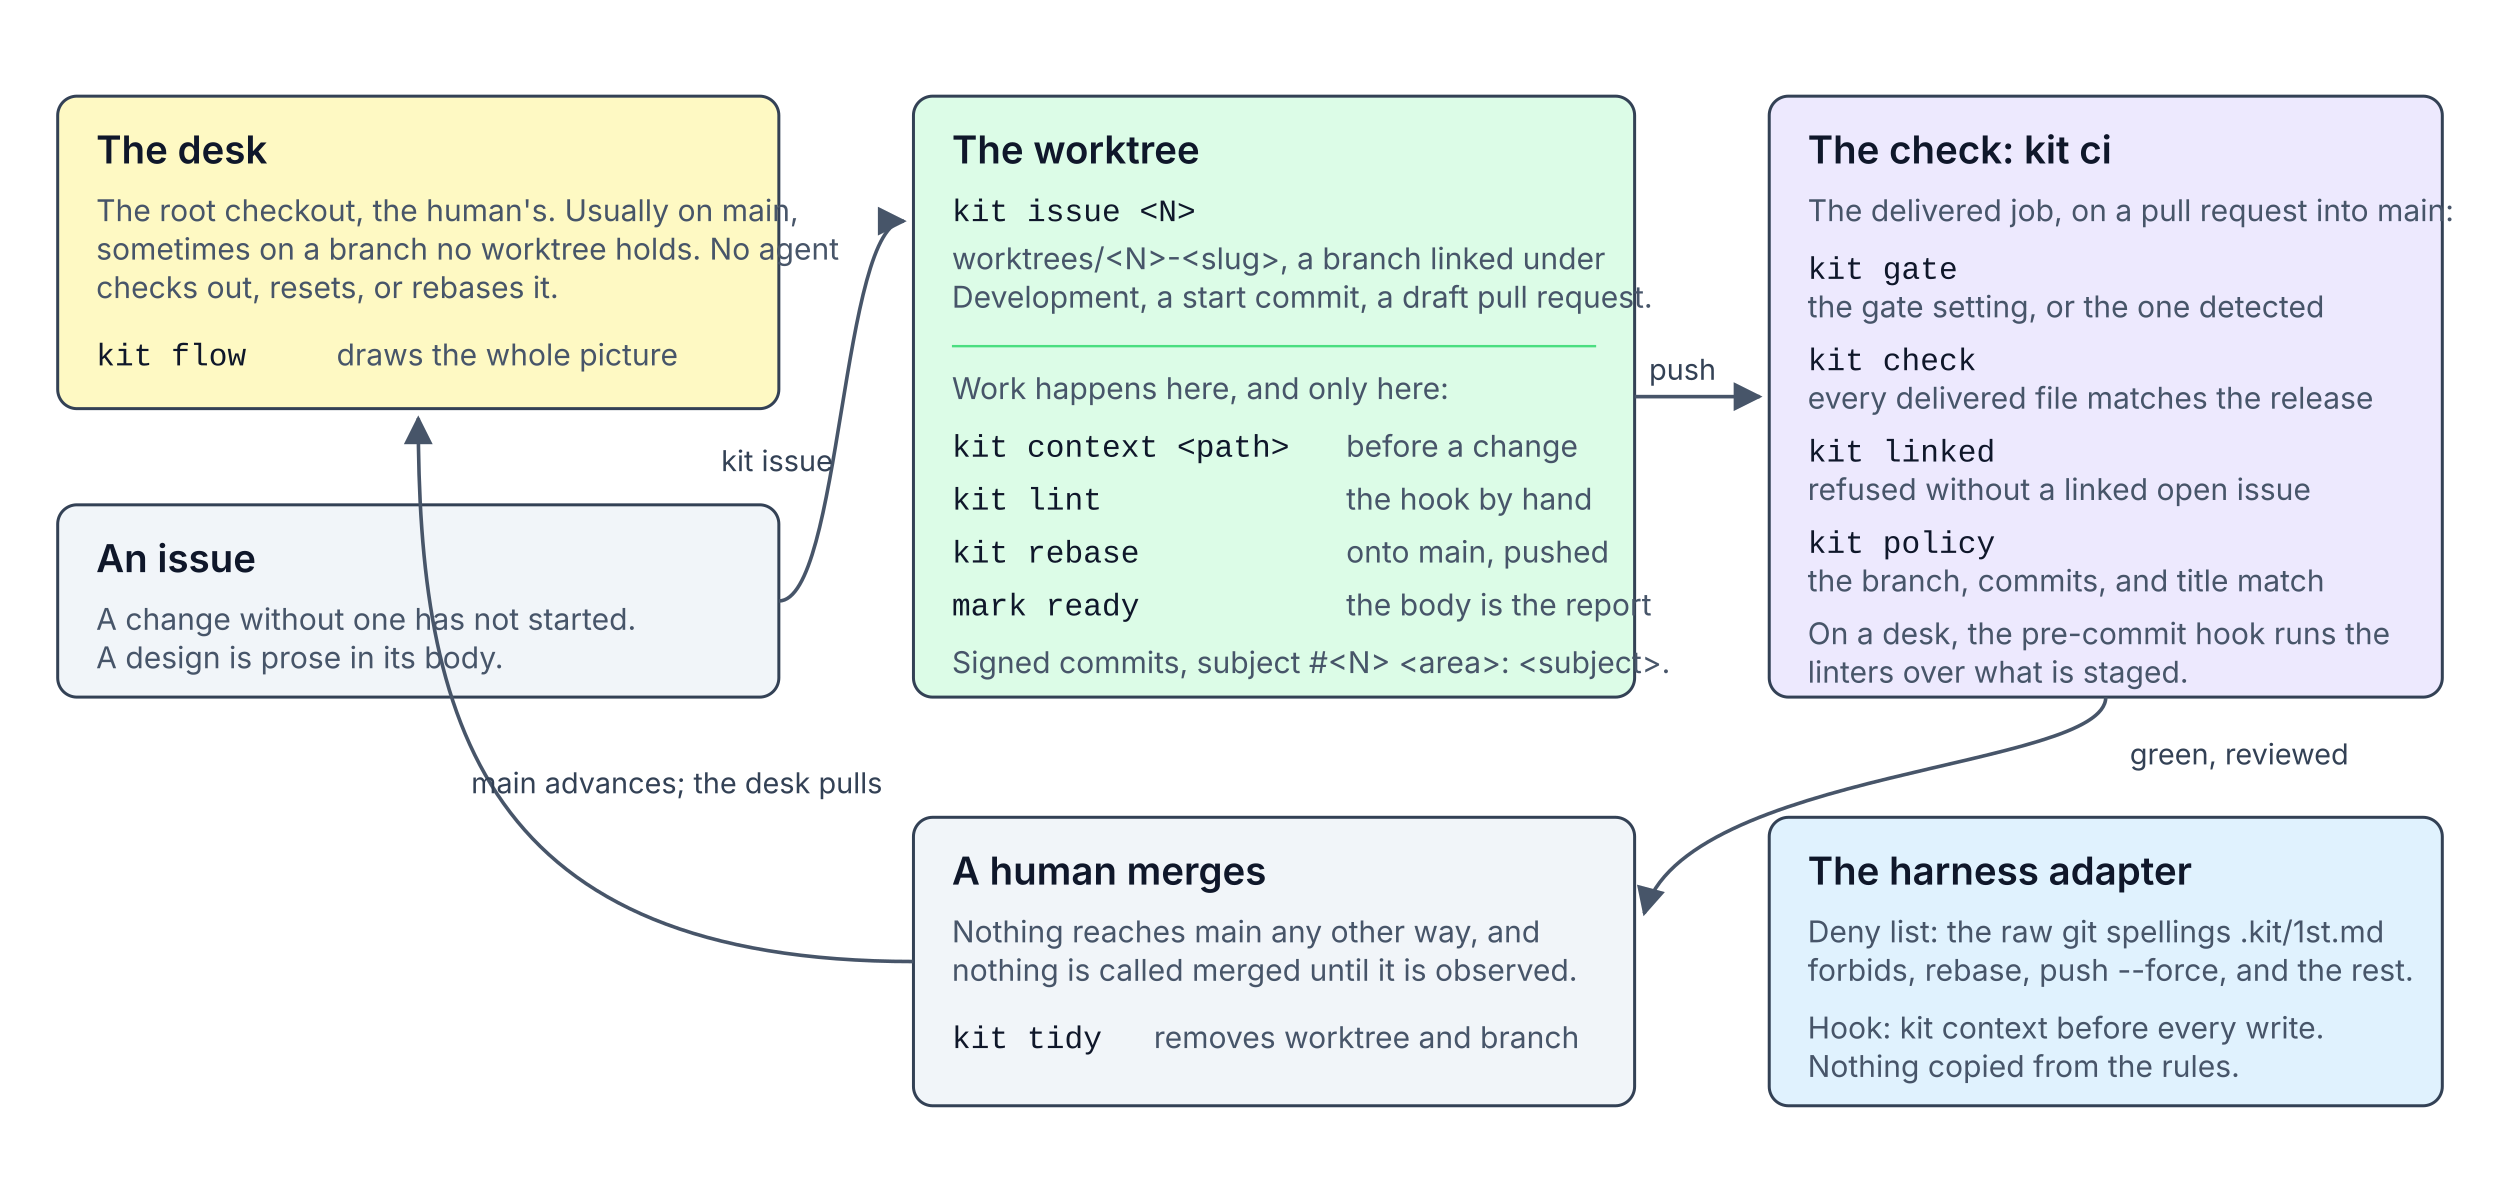
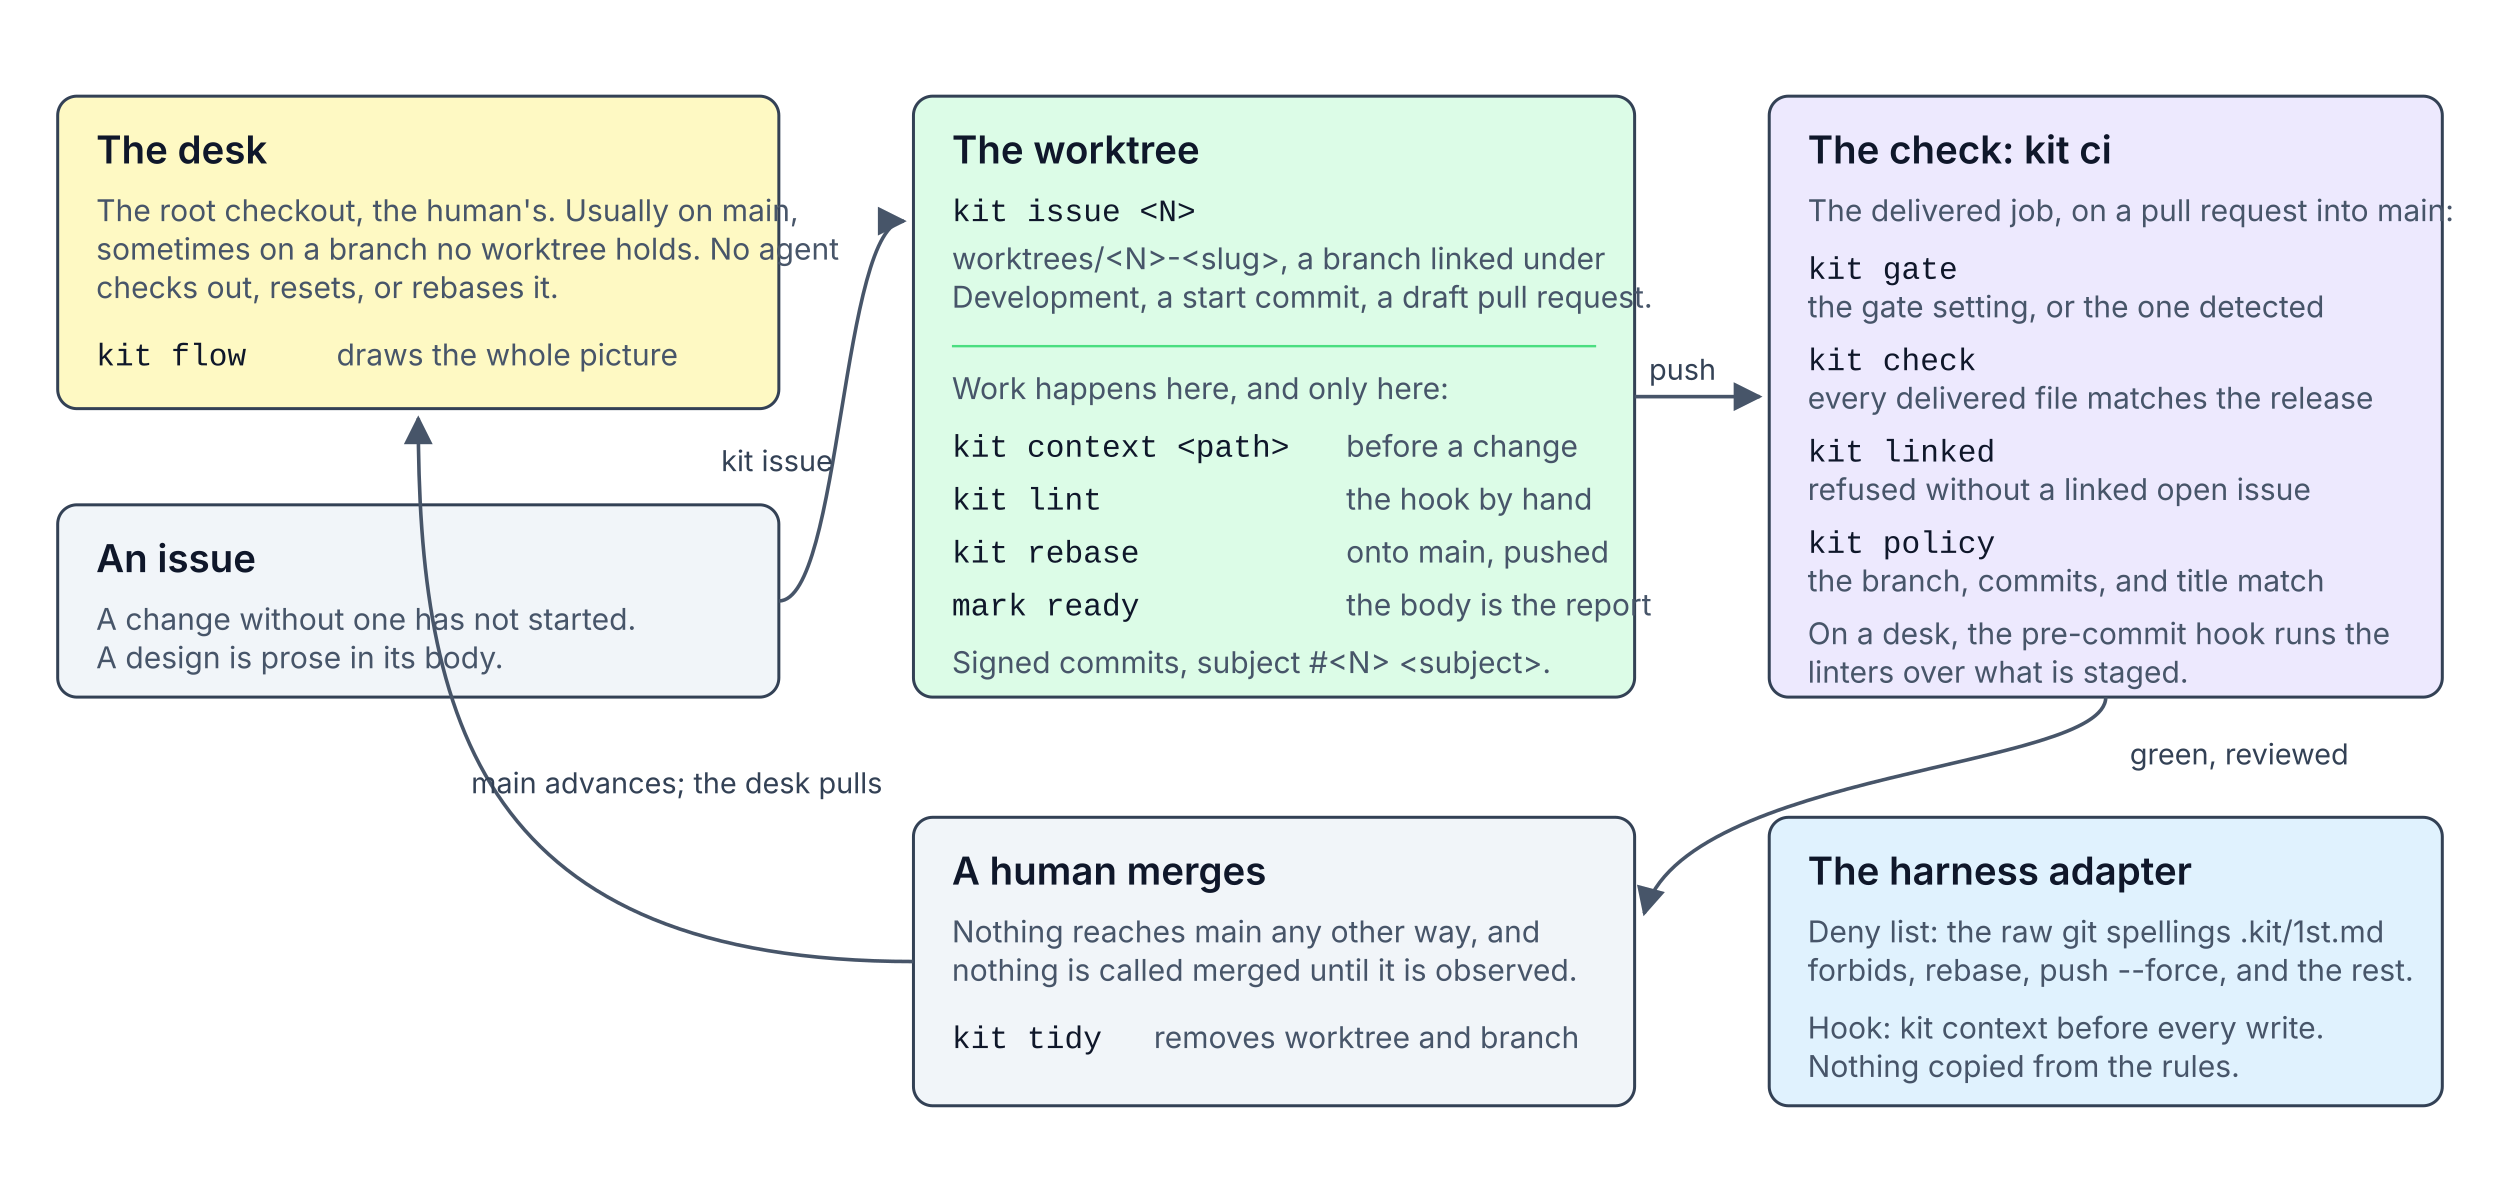
<svg xmlns="http://www.w3.org/2000/svg" viewBox="0 0 1040 500" width="1040" height="500" role="img" aria-labelledby="title desc">
  <defs>
    <marker id="arrow" viewBox="0 0 10 10" refX="9" refY="5" markerWidth="8" markerHeight="8" orient="auto-start-reverse">
      <path d="M 0 0 L 10 5 L 0 10 z" fill="#475569" />
    </marker>
    <style>
      text { font-family: Inter, -apple-system, "Segoe UI", Helvetica, Arial, sans-serif; font-size: 14px; fill: #0f172a; }
      .h { font-size: 16px; font-weight: 600; }
      .m { font-family: "SF Mono", Menlo, Consolas, "Liberation Mono", monospace; font-size: 13px; }
      .d { fill: #475569; font-size: 12.5px; }
      .box { stroke: #334155; stroke-width: 1.25; rx: 8; }
      .edge { stroke: #475569; stroke-width: 1.5; fill: none; marker-end: url(#arrow); }
      .lbl { fill: #334155; font-size: 12px; }
    </style>
  </defs>
  <rect class="box" x="24" y="40" width="300" height="130" fill="#fef9c3" />
  <text class="h" x="40" y="68">The desk</text>
  <text class="d" x="40" y="92">The root checkout, the human's. Usually on main,</text>
  <text class="d" x="40" y="108">sometimes on a branch no worktree holds. No agent</text>
  <text class="d" x="40" y="124">checks out, resets, or rebases it.</text>
  <text class="m" x="40" y="152">kit flow</text>
  <text class="d" x="140" y="152">draws the whole picture</text>
  <rect class="box" x="24" y="210" width="300" height="80" fill="#f1f5f9" />
  <text class="h" x="40" y="238">An issue</text>
  <text class="d" x="40" y="262">A change without one has not started.</text>
  <text class="d" x="40" y="278">A design is prose in its body.</text>
  <rect class="box" x="380" y="40" width="300" height="250" fill="#dcfce7" />
  <text class="h" x="396" y="68">The worktree</text>
  <text class="m" x="396" y="92">kit issue &lt;N&gt;</text>
  <text class="d" x="396" y="112">worktrees/&lt;N&gt;-&lt;slug&gt;, a branch linked under</text>
  <text class="d" x="396" y="128">Development, a start commit, a draft pull request.</text>
  <line x1="396" y1="144" x2="664" y2="144" stroke="#4ade80" stroke-width="1" />
  <text class="d" x="396" y="166">Work happens here, and only here:</text>
  <text class="m" x="396" y="190">kit context &lt;path&gt;</text>
  <text class="d" x="560" y="190">before a change</text>
  <text class="m" x="396" y="212">kit lint</text>
  <text class="d" x="560" y="212">the hook by hand</text>
  <text class="m" x="396" y="234">kit rebase</text>
  <text class="d" x="560" y="234">onto main, pushed</text>
  <text class="m" x="396" y="256">mark ready</text>
  <text class="d" x="560" y="256">the body is the report</text>
-   <text class="d" x="396" y="280">Signed commits, subject #&lt;N&gt; &lt;area&gt;: &lt;subject&gt;.</text>
+   <text class="d" x="396" y="280">Signed commits, subject #&lt;N&gt; &lt;subject&gt;.</text>
  <rect class="box" x="736" y="40" width="280" height="250" fill="#ede9fe" />
  <text class="h" x="752" y="68">The check: kit ci</text>
  <text class="d" x="752" y="92">The delivered job, on a pull request into main:</text>
  <text class="m" x="752" y="116">kit gate</text>
  <text class="d" x="752" y="132">the gate setting, or the one detected</text>
  <text class="m" x="752" y="154">kit check</text>
  <text class="d" x="752" y="170">every delivered file matches the release</text>
  <text class="m" x="752" y="192">kit linked</text>
  <text class="d" x="752" y="208">refused without a linked open issue</text>
  <text class="m" x="752" y="230">kit policy</text>
  <text class="d" x="752" y="246">the branch, commits, and title match</text>
  <text class="d" x="752" y="268">On a desk, the pre-commit hook runs the</text>
  <text class="d" x="752" y="284">linters over what is staged.</text>
  <rect class="box" x="380" y="340" width="300" height="120" fill="#f1f5f9" />
  <text class="h" x="396" y="368">A human merges</text>
  <text class="d" x="396" y="392">Nothing reaches main any other way, and</text>
  <text class="d" x="396" y="408">nothing is called merged until it is observed.</text>
  <text class="m" x="396" y="436">kit tidy</text>
  <text class="d" x="480" y="436">removes worktree and branch</text>
  <rect class="box" x="736" y="340" width="280" height="120" fill="#e0f2fe" />
  <text class="h" x="752" y="368">The harness adapter</text>
  <text class="d" x="752" y="392">Deny list: the raw git spellings .kit/1st.md</text>
  <text class="d" x="752" y="408">forbids, rebase, push --force, and the rest.</text>
  <text class="d" x="752" y="432">Hook: kit context before every write.</text>
  <text class="d" x="752" y="448">Nothing copied from the rules.</text>
  <path class="edge" d="M 324 250 C 350 250, 350 92, 376 92" />
  <text class="lbl" x="300" y="196">kit issue</text>
  <path class="edge" d="M 680 165 L 732 165" />
  <text class="lbl" x="686" y="158">push</text>
  <path class="edge" d="M 876 290 C 876 320, 700 320, 684 380" />
  <text class="lbl" x="886" y="318">green, reviewed</text>
  <path class="edge" d="M 380 400 C 200 400, 174 300, 174 174" />
  <text class="lbl" x="196" y="330">main advances; the desk pulls</text>
</svg>
